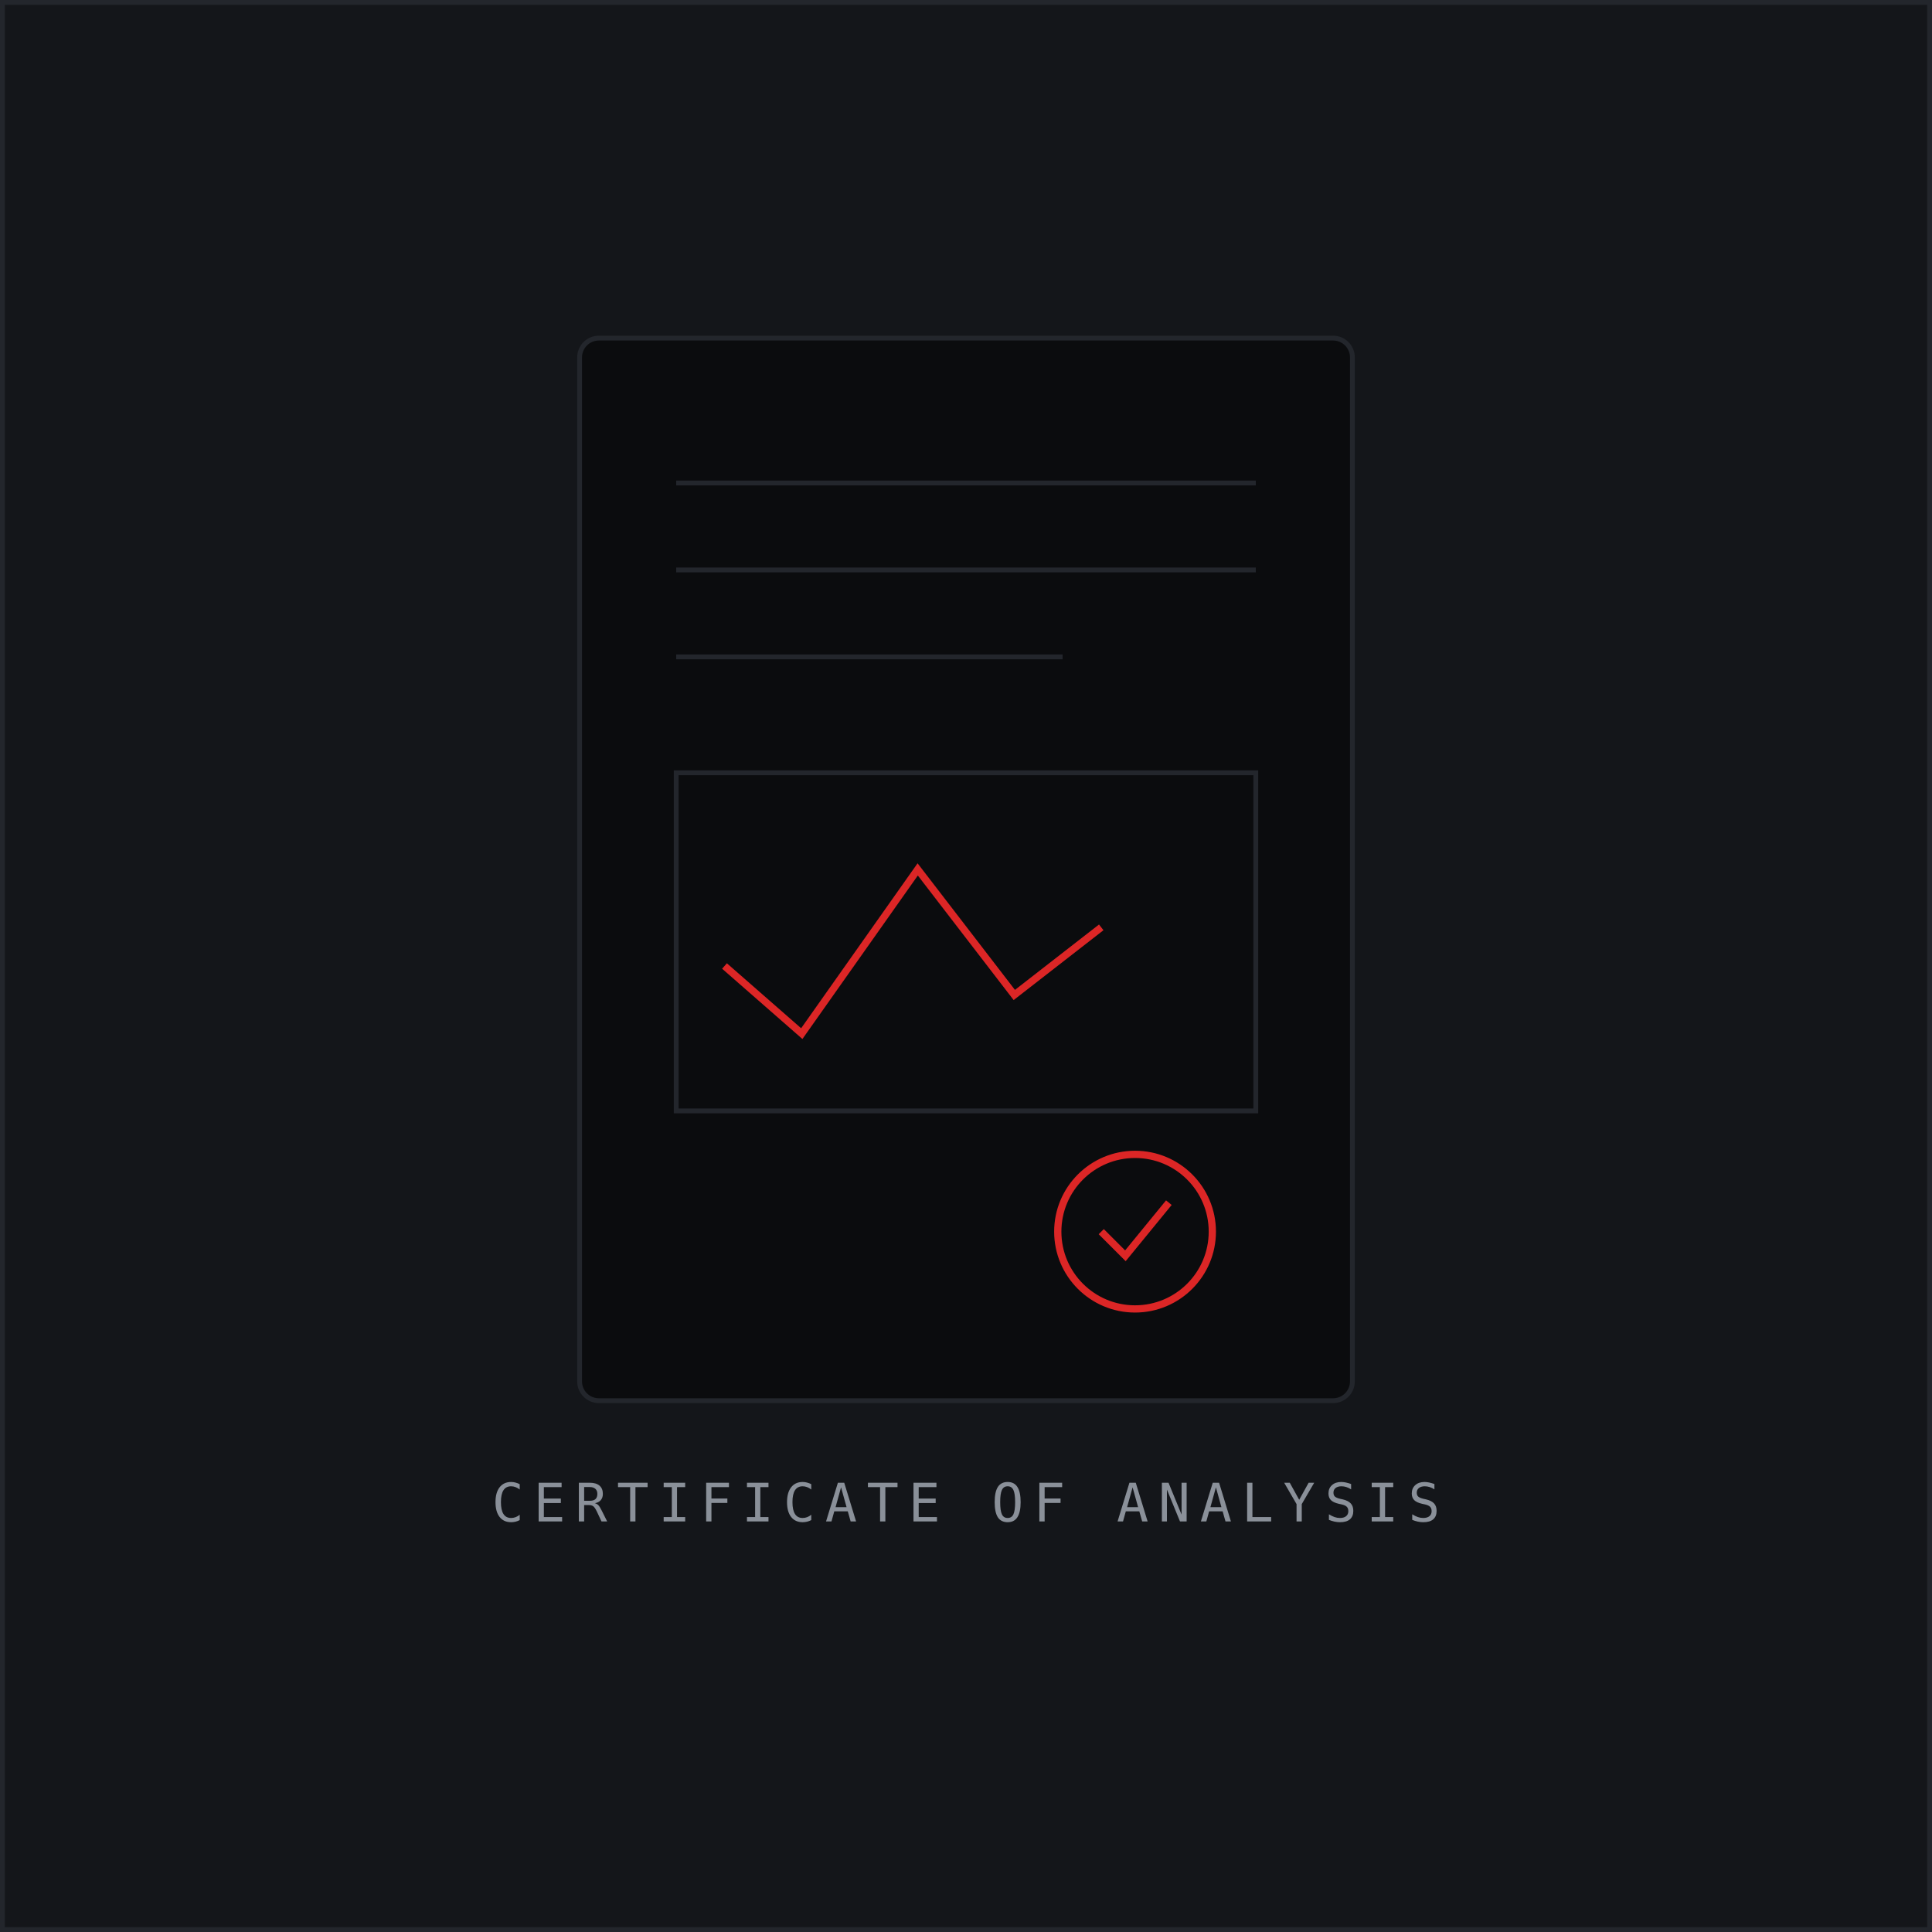
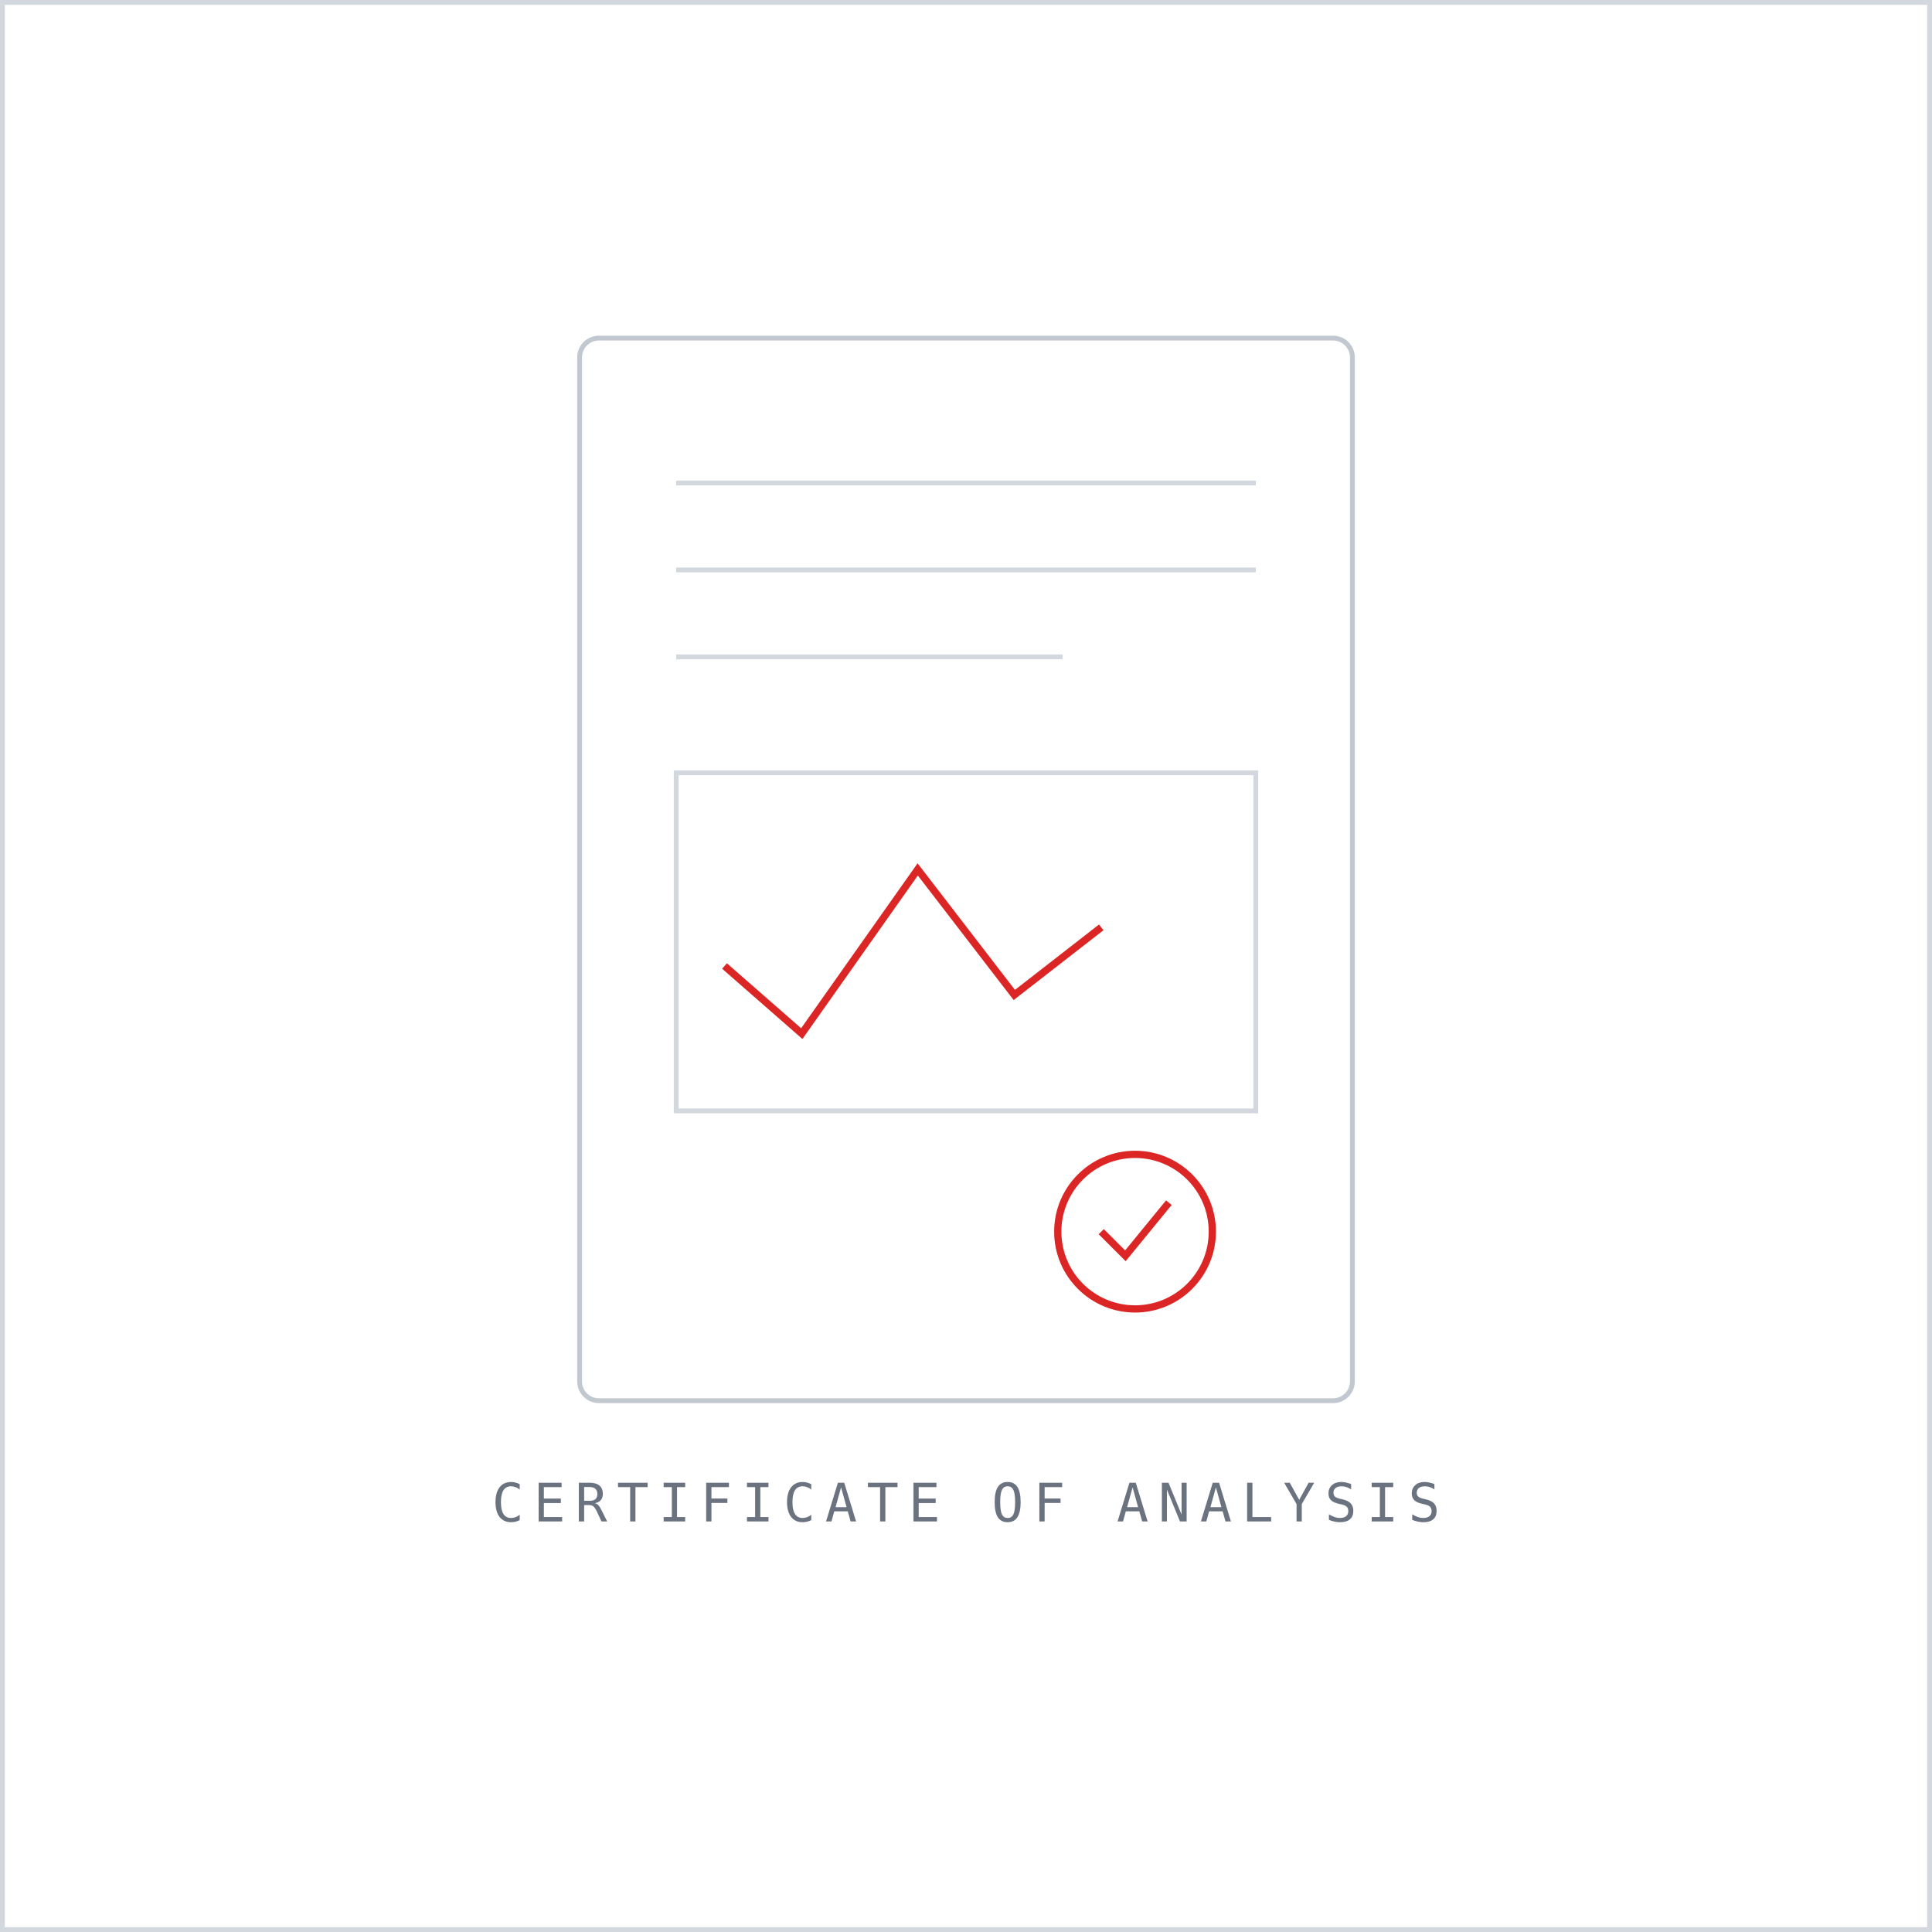
<svg xmlns="http://www.w3.org/2000/svg" viewBox="0 0 400 400" role="img" aria-label="Anteprima del referto di laboratorio">
-   <rect width="400" height="400" fill="#14161A" />
-   <rect x="0.5" y="0.5" width="399" height="399" fill="none" stroke="#23262C" />
-   <rect x="120" y="70" width="160" height="220" rx="4" fill="#0B0C0E" stroke="#23262C" />
-   <path d="M140 100h120M140 118h120M140 136h80" stroke="#23262C" />
-   <rect x="140" y="160" width="120" height="70" fill="none" stroke="#23262C" />
+   <rect width="400" height="400" fill="#FFFFFF" />
+   <rect x="0.5" y="0.5" width="399" height="399" fill="none" stroke="#D3D8DF" />
+   <rect x="120" y="70" width="160" height="220" rx="4" fill="#FFFFFF" stroke="#C2C8D0" />
+   <path d="M140 100h120M140 118h120M140 136h80" stroke="#D3D8DF" />
+   <rect x="140" y="160" width="120" height="70" fill="none" stroke="#D3D8DF" />
  <path d="M150 200l16 14 24 -34 20 26 18 -14" fill="none" stroke="#DC2626" stroke-width="1.5" />
  <circle cx="235" cy="255" r="16" fill="none" stroke="#DC2626" stroke-width="1.5" />
  <path d="M228 255l5 5 9 -11" stroke="#DC2626" stroke-width="1.5" fill="none" />
-   <text x="200" y="315" fill="#8A9099" font-family="monospace" font-size="11" text-anchor="middle" letter-spacing="2">CERTIFICATE OF ANALYSIS</text>
+   <text x="200" y="315" fill="#6B7280" font-family="monospace" font-size="11" text-anchor="middle" letter-spacing="2">CERTIFICATE OF ANALYSIS</text>
</svg>
